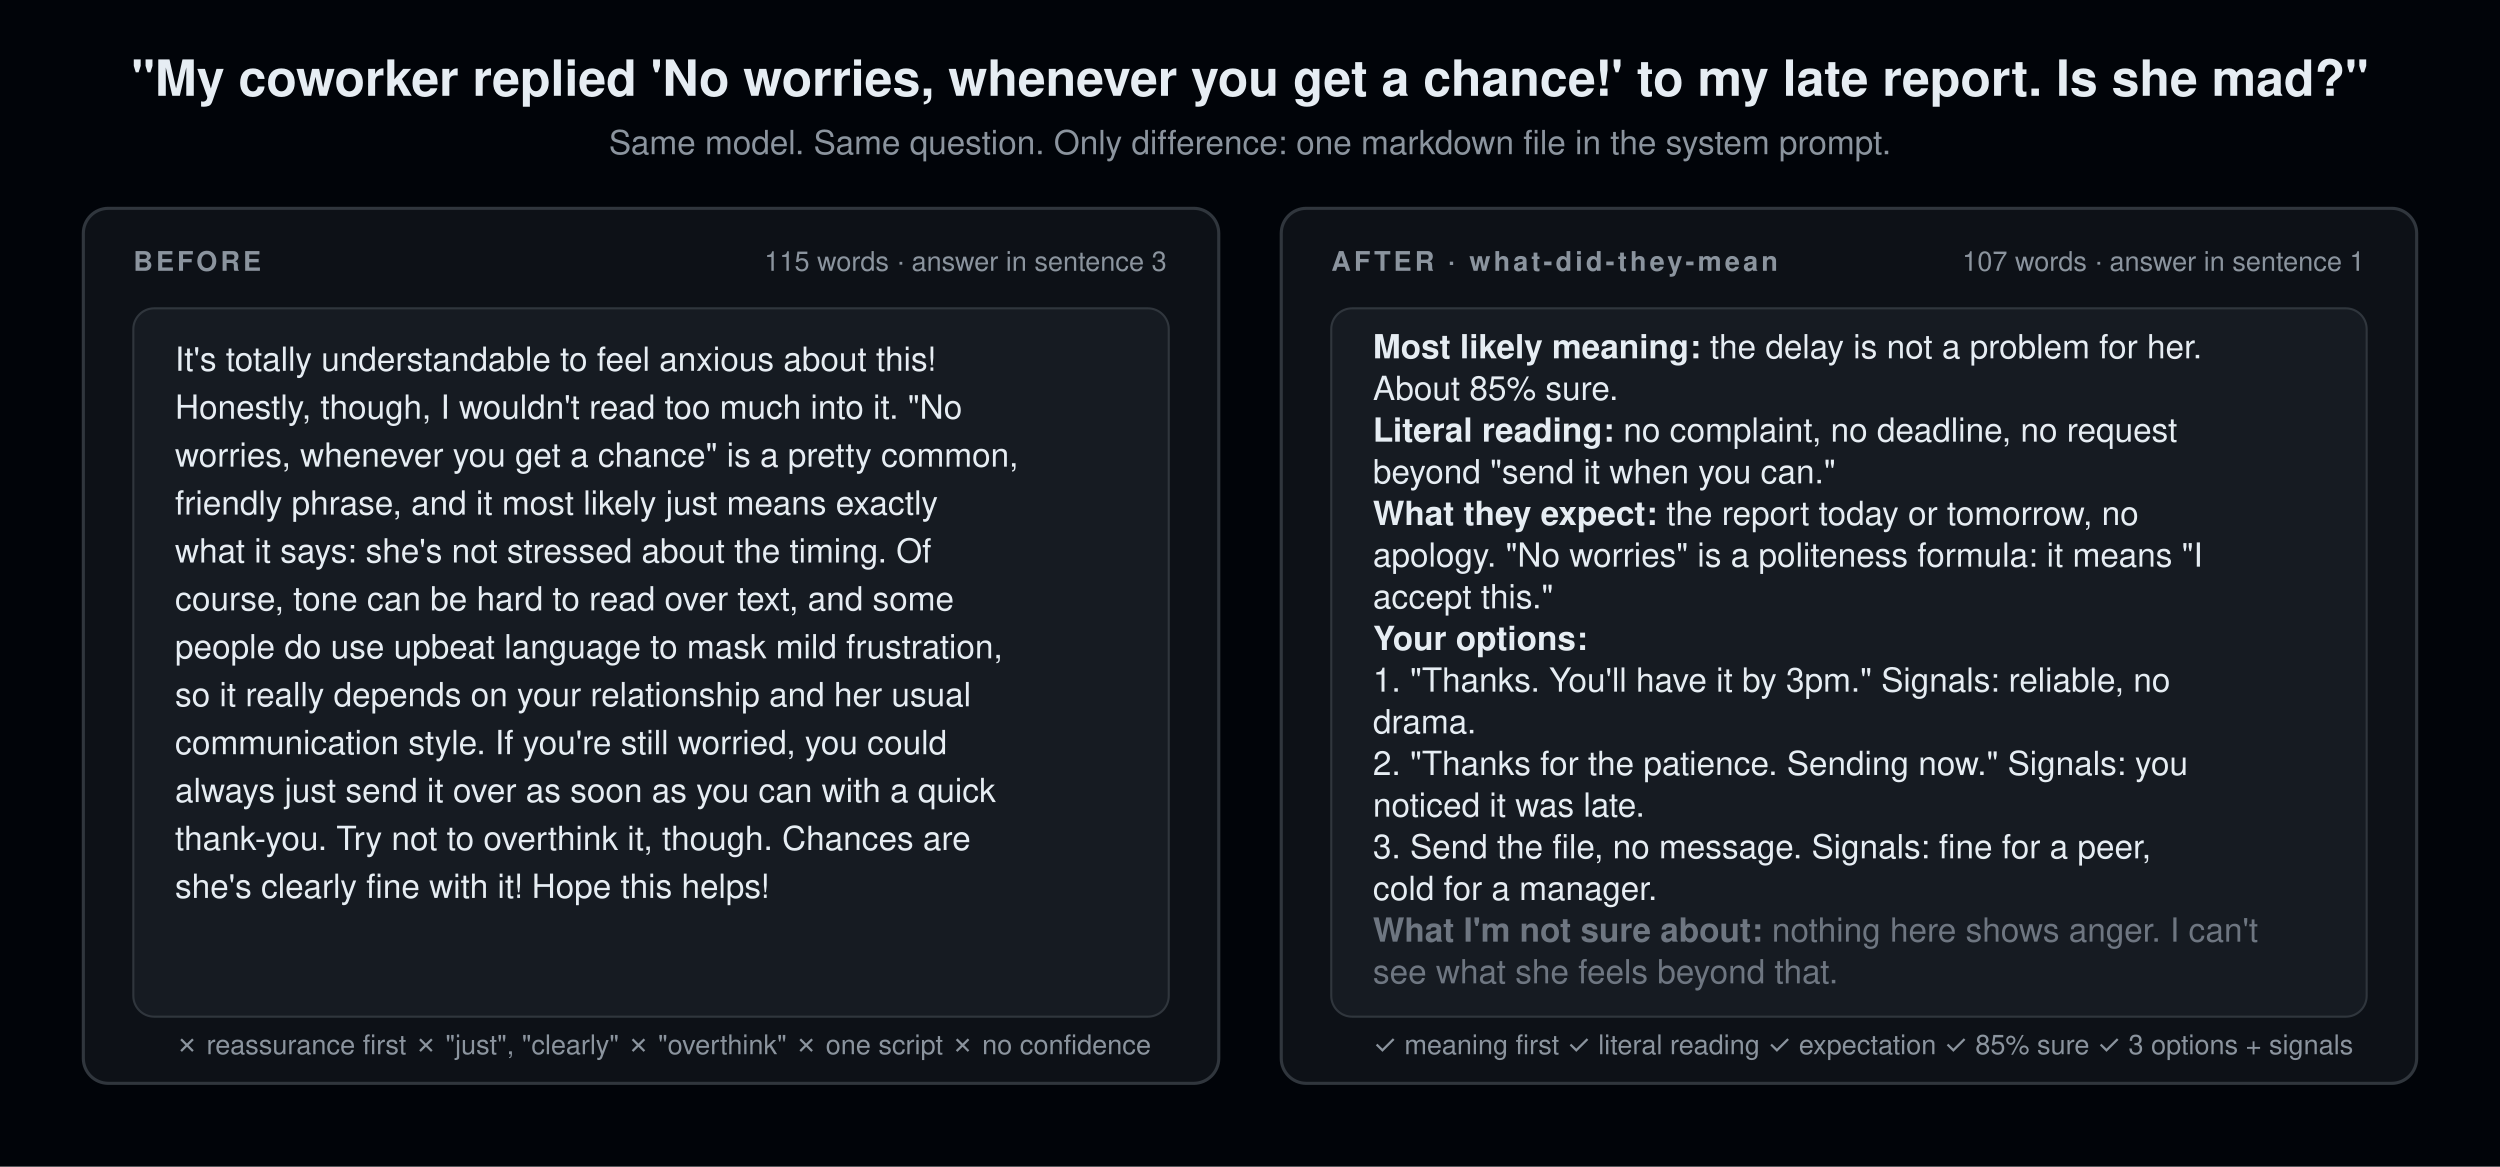
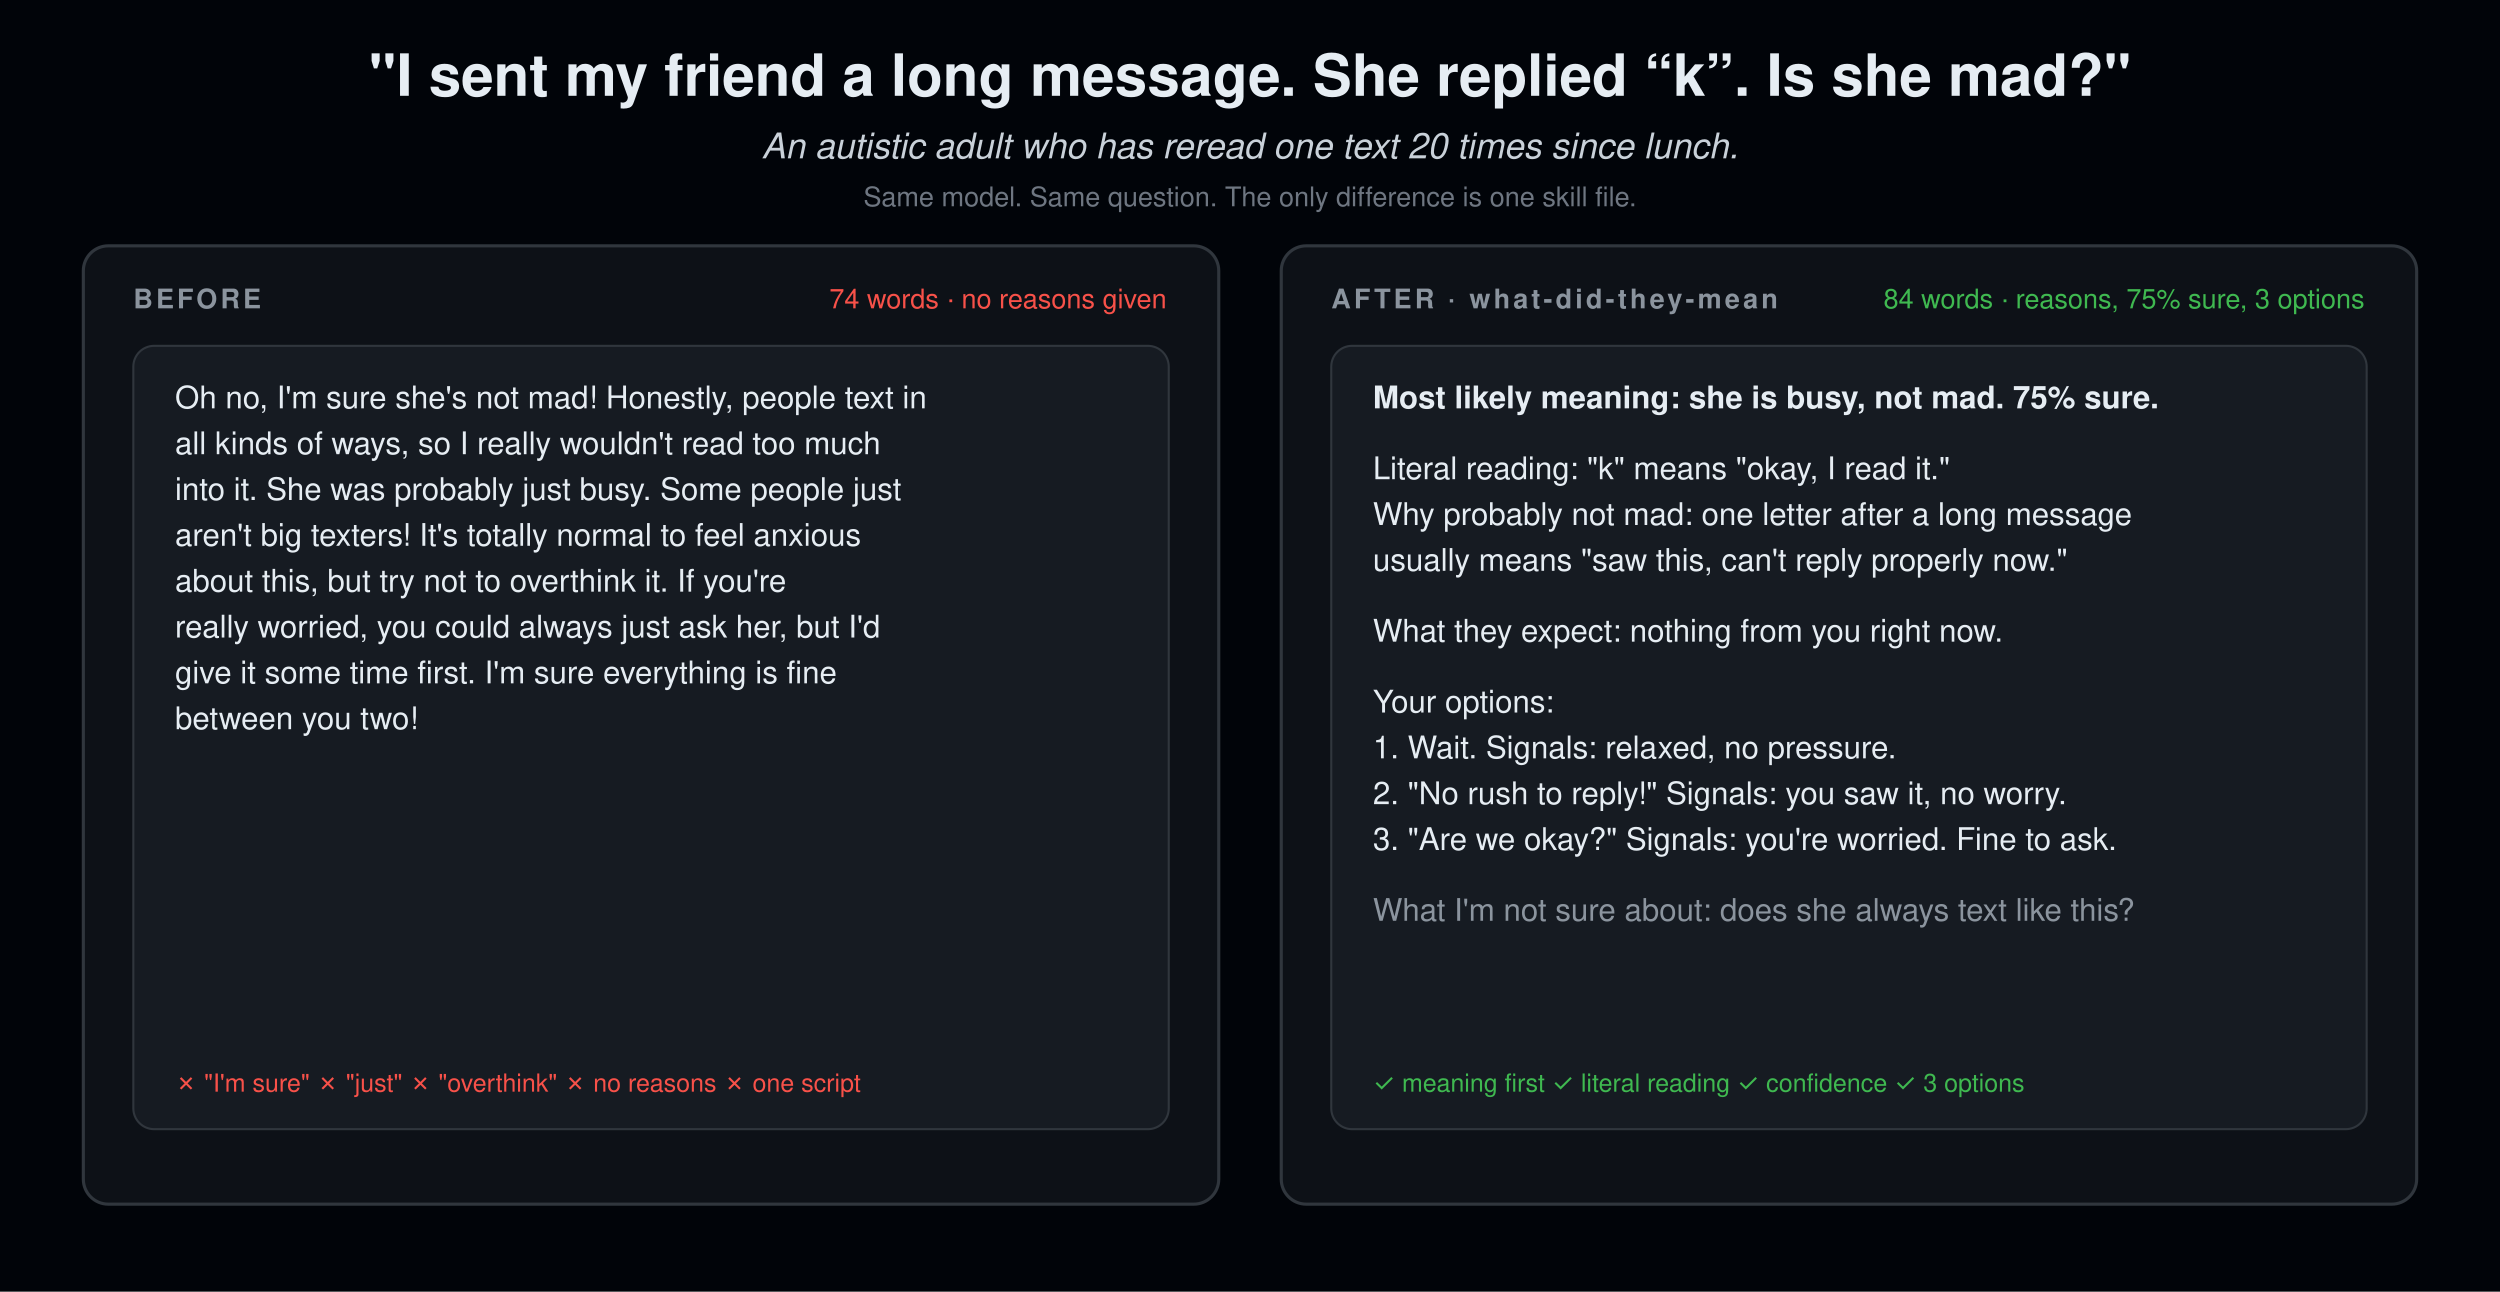
- <svg xmlns="http://www.w3.org/2000/svg" width="1200" height="560" viewBox="0 0 1200 560" font-family="ui-sans-serif, -apple-system, 'Segoe UI', Helvetica, Arial, sans-serif">
-   <defs>
-     <style>
-       .panel { fill: #0d1117; stroke: #30363d; stroke-width: 1.5; }
-       .label { font-size: 13px; font-weight: 700; letter-spacing: 1.5px; fill: #8b949e; }
-       .q { font-size: 17px; fill: #c9d1d9; }
-       .a { font-size: 16px; fill: #e6edf3; }
-       .dim { fill: #6e7681; }
-       .strike { fill: #8b949e; text-decoration: line-through; }
-       .good { fill: #3fb950; }
-       .bad { fill: #f85149; }
-       .meta { font-size: 13px; fill: #8b949e; }
-       .bubble-user { fill: #1f6feb; }
-       .bubble-ai { fill: #161b22; stroke: #30363d; }
-       .title { font-size: 24px; font-weight: 800; fill: #e6edf3; }
-       .sub { font-size: 16px; fill: #8b949e; }
-     </style>
-   </defs>
-   <rect width="1200" height="560" fill="#010409" />
-   <text x="600" y="46" text-anchor="middle" class="title">"My coworker replied 'No worries, whenever you get a chance!' to my late report. Is she mad?"</text>
-   <text x="600" y="74" text-anchor="middle" class="sub">Same model. Same question. Only difference: one markdown file in the system prompt.</text>
-   <rect x="40" y="100" width="545" height="420" rx="12" class="panel" />
-   <text x="64" y="130" class="label">BEFORE</text>
-   <text x="560" y="130" text-anchor="end" class="meta bad">115 words · answer in sentence 3</text>
-   <rect x="64" y="148" width="497" height="340" rx="10" class="bubble-ai" />
-   <g class="a" font-size="15">
-     <text x="84" y="178">It's totally understandable to feel anxious about this!</text>
-     <text x="84" y="201">Honestly, though, I wouldn't read too much into it. "No</text>
-     <text x="84" y="224">worries, whenever you get a chance" is a pretty common,</text>
-     <text x="84" y="247">friendly phrase, and it most likely just means exactly</text>
-     <text x="84" y="270">what it says: she's not stressed about the timing. Of</text>
-     <text x="84" y="293">course, tone can be hard to read over text, and some</text>
-     <text x="84" y="316">people do use upbeat language to mask mild frustration,</text>
-     <text x="84" y="339">so it really depends on your relationship and her usual</text>
-     <text x="84" y="362">communication style. If you're still worried, you could</text>
-     <text x="84" y="385">always just send it over as soon as you can with a quick</text>
-     <text x="84" y="408">thank-you. Try not to overthink it, though. Chances are</text>
-     <text x="84" y="431">she's clearly fine with it! Hope this helps!</text>
+ <svg xmlns="http://www.w3.org/2000/svg" width="1200" height="620" viewBox="0 0 1200 620" font-family="ui-sans-serif, -apple-system, 'Segoe UI', Helvetica, Arial, sans-serif">
+   <rect width="1200" height="620" fill="#010409" />
+   <text x="600" y="46" text-anchor="middle" font-size="28" font-weight="800" fill="#e6edf3">"I sent my friend a long message. She replied “k”. Is she mad?"</text>
+   <text x="600" y="76" text-anchor="middle" font-size="17" font-style="italic" fill="#c9d1d9">An autistic adult who has reread one text 20 times since lunch.</text>
+   <text x="600" y="99" text-anchor="middle" font-size="13" fill="#6e7681">Same model. Same question. The only difference is one skill file.</text>
+   <rect x="40" y="118" width="545" height="460" rx="12" fill="#0d1117" stroke="#30363d" stroke-width="1.5" />
+   <text x="64" y="148" font-size="13" font-weight="700" letter-spacing="1.5" fill="#8b949e">BEFORE</text>
+   <text x="560" y="148" text-anchor="end" font-size="13" fill="#f85149">74 words · no reasons given</text>
+   <rect x="64" y="166" width="497" height="376" rx="10" fill="#161b22" stroke="#30363d" />
+   <g fill="#e6edf3">
+     <text x="84" y="196" font-size="15">Oh no, I'm sure she's not mad! Honestly, people text in</text>
+     <text x="84" y="218" font-size="15">all kinds of ways, so I really wouldn't read too much</text>
+     <text x="84" y="240" font-size="15">into it. She was probably just busy. Some people just</text>
+     <text x="84" y="262" font-size="15">aren't big texters! It's totally normal to feel anxious</text>
+     <text x="84" y="284" font-size="15">about this, but try not to overthink it. If you're</text>
+     <text x="84" y="306" font-size="15">really worried, you could always just ask her, but I'd</text>
+     <text x="84" y="328" font-size="15">give it some time first. I'm sure everything is fine</text>
+     <text x="84" y="350" font-size="15">between you two!</text>
  </g>
-   <g class="meta bad" font-size="12">
-     <text x="84" y="506">✗ reassurance first  ✗ "just", "clearly"  ✗ "overthink"  ✗ one script  ✗ no confidence</text>
+   <text x="84" y="524" font-size="12" fill="#f85149">✗ "I'm sure"  ✗ "just"  ✗ "overthink"  ✗ no reasons  ✗ one script</text>
+   <rect x="615" y="118" width="545" height="460" rx="12" fill="#0d1117" stroke="#30363d" stroke-width="1.5" />
+   <text x="639" y="148" font-size="13" font-weight="700" letter-spacing="1.5" fill="#8b949e">AFTER · what-did-they-mean</text>
+   <text x="1135" y="148" text-anchor="end" font-size="13" fill="#3fb950">84 words · reasons, 75% sure, 3 options</text>
+   <rect x="639" y="166" width="497" height="376" rx="10" fill="#161b22" stroke="#30363d" />
+   <g fill="#e6edf3">
+     <text x="659" y="196" font-size="15" font-weight="700">Most likely meaning: she is busy, not mad. 75% sure.</text>
+     <text x="659" y="230" font-size="15">Literal reading: "k" means "okay, I read it."</text>
+     <text x="659" y="252" font-size="15">Why probably not mad: one letter after a long message</text>
+     <text x="659" y="274" font-size="15">usually means "saw this, can't reply properly now."</text>
+     <text x="659" y="308" font-size="15">What they expect: nothing from you right now.</text>
+     <text x="659" y="342" font-size="15">Your options:</text>
+     <text x="659" y="364" font-size="15">1. Wait. Signals: relaxed, no pressure.</text>
+     <text x="659" y="386" font-size="15">2. "No rush to reply!" Signals: you saw it, no worry.</text>
+     <text x="659" y="408" font-size="15">3. "Are we okay?" Signals: you're worried. Fine to ask.</text>
+     <text x="659" y="442" font-size="15" fill="#8b949e">What I'm not sure about: does she always text like this?</text>
  </g>
-   <rect x="615" y="100" width="545" height="420" rx="12" class="panel" />
-   <text x="639" y="130" class="label">AFTER · what-did-they-mean</text>
-   <text x="1135" y="130" text-anchor="end" class="meta good">107 words · answer in sentence 1</text>
-   <rect x="639" y="148" width="497" height="340" rx="10" class="bubble-ai" />
-   <g class="a" font-size="14">
-     <text x="659" y="172">
-       <tspan font-weight="700">Most likely meaning:</tspan> the delay is not a problem for her.</text>
-     <text x="659" y="192">About 85% sure.</text>
-     <text x="659" y="212">
-       <tspan font-weight="700">Literal reading:</tspan> no complaint, no deadline, no request</text>
-     <text x="659" y="232">beyond "send it when you can."</text>
-     <text x="659" y="252">
-       <tspan font-weight="700">What they expect:</tspan> the report today or tomorrow, no</text>
-     <text x="659" y="272">apology. "No worries" is a politeness formula: it means "I</text>
-     <text x="659" y="292">accept this."</text>
-     <text x="659" y="312">
-       <tspan font-weight="700">Your options:</tspan>
-     </text>
-     <text x="659" y="332">1. "Thanks. You'll have it by 3pm." Signals: reliable, no</text>
-     <text x="659" y="352">drama.</text>
-     <text x="659" y="372">2. "Thanks for the patience. Sending now." Signals: you</text>
-     <text x="659" y="392">noticed it was late.</text>
-     <text x="659" y="412">3. Send the file, no message. Signals: fine for a peer,</text>
-     <text x="659" y="432">cold for a manager.</text>
-     <text x="659" y="452" class="dim">
-       <tspan font-weight="700">What I'm not sure about:</tspan> nothing here shows anger. I can't</text>
-     <text x="659" y="472" class="dim">see what she feels beyond that.</text>
-   </g>
-   <g class="meta good" font-size="12">
-     <text x="659" y="506">✓ meaning first  ✓ literal reading  ✓ expectation  ✓ 85% sure  ✓ 3 options + signals</text>
-   </g>
+   <text x="659" y="524" font-size="12" fill="#3fb950">✓ meaning first  ✓ literal reading  ✓ confidence  ✓ 3 options</text>
</svg>
